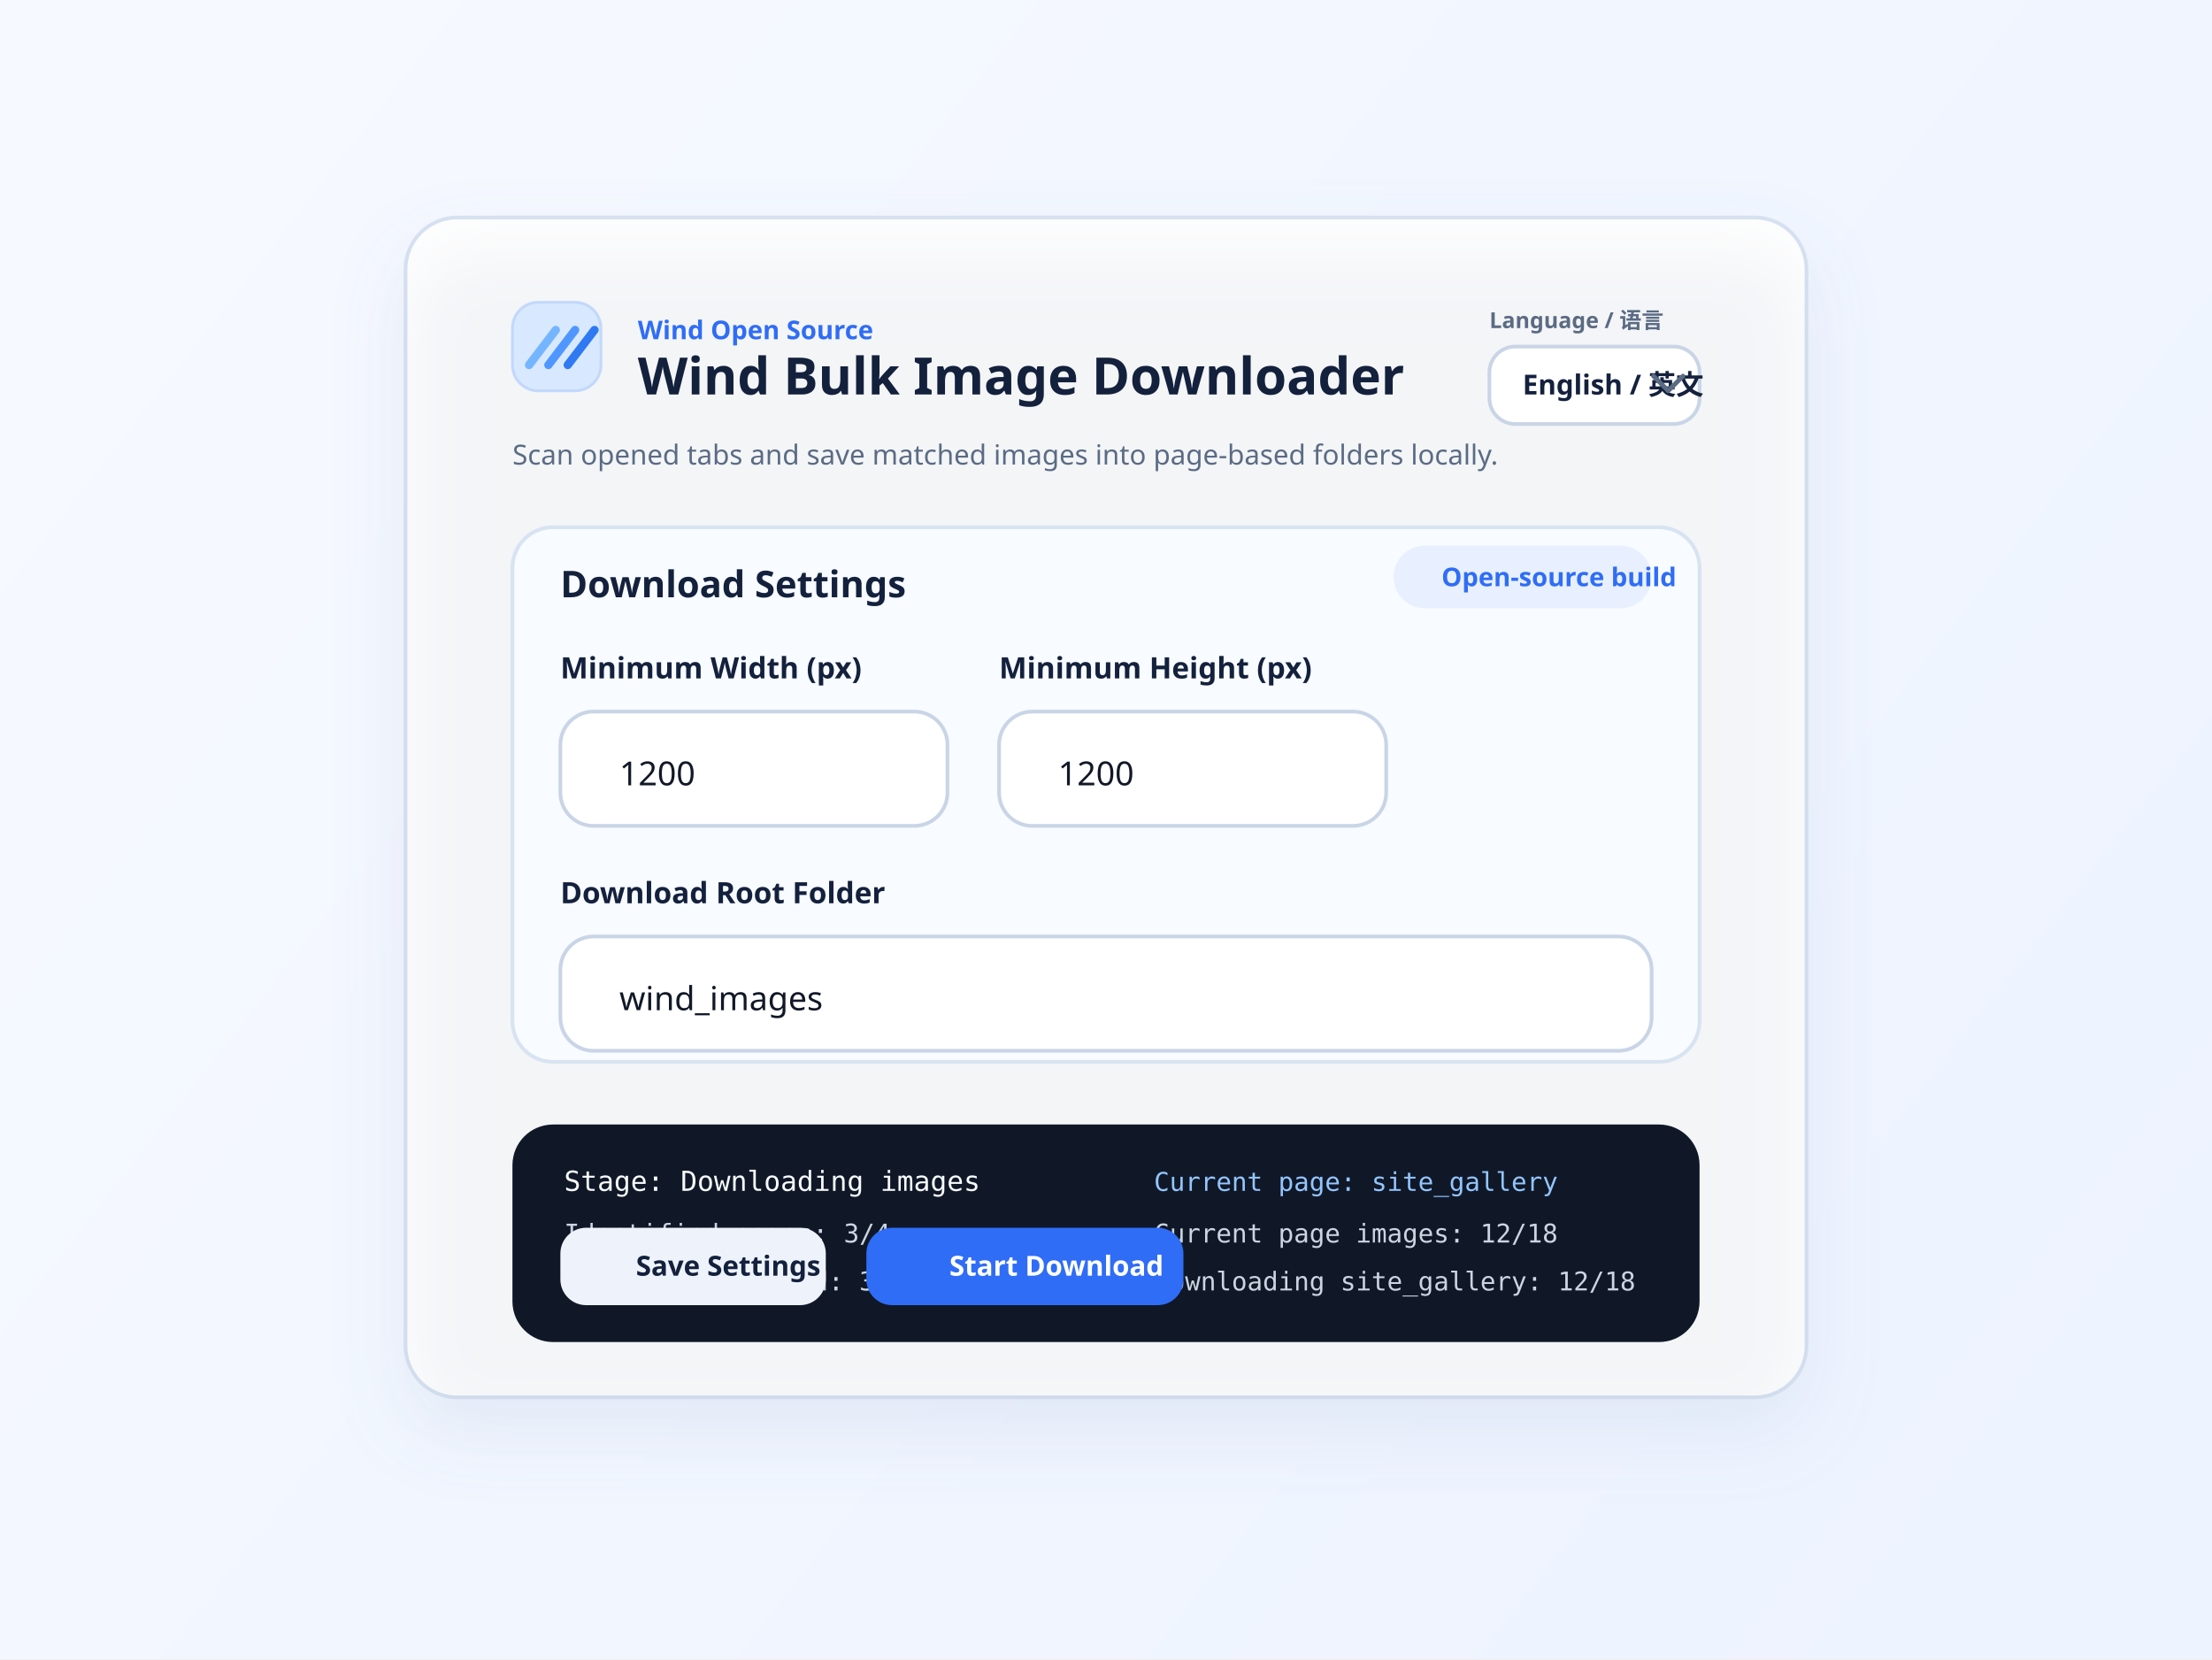
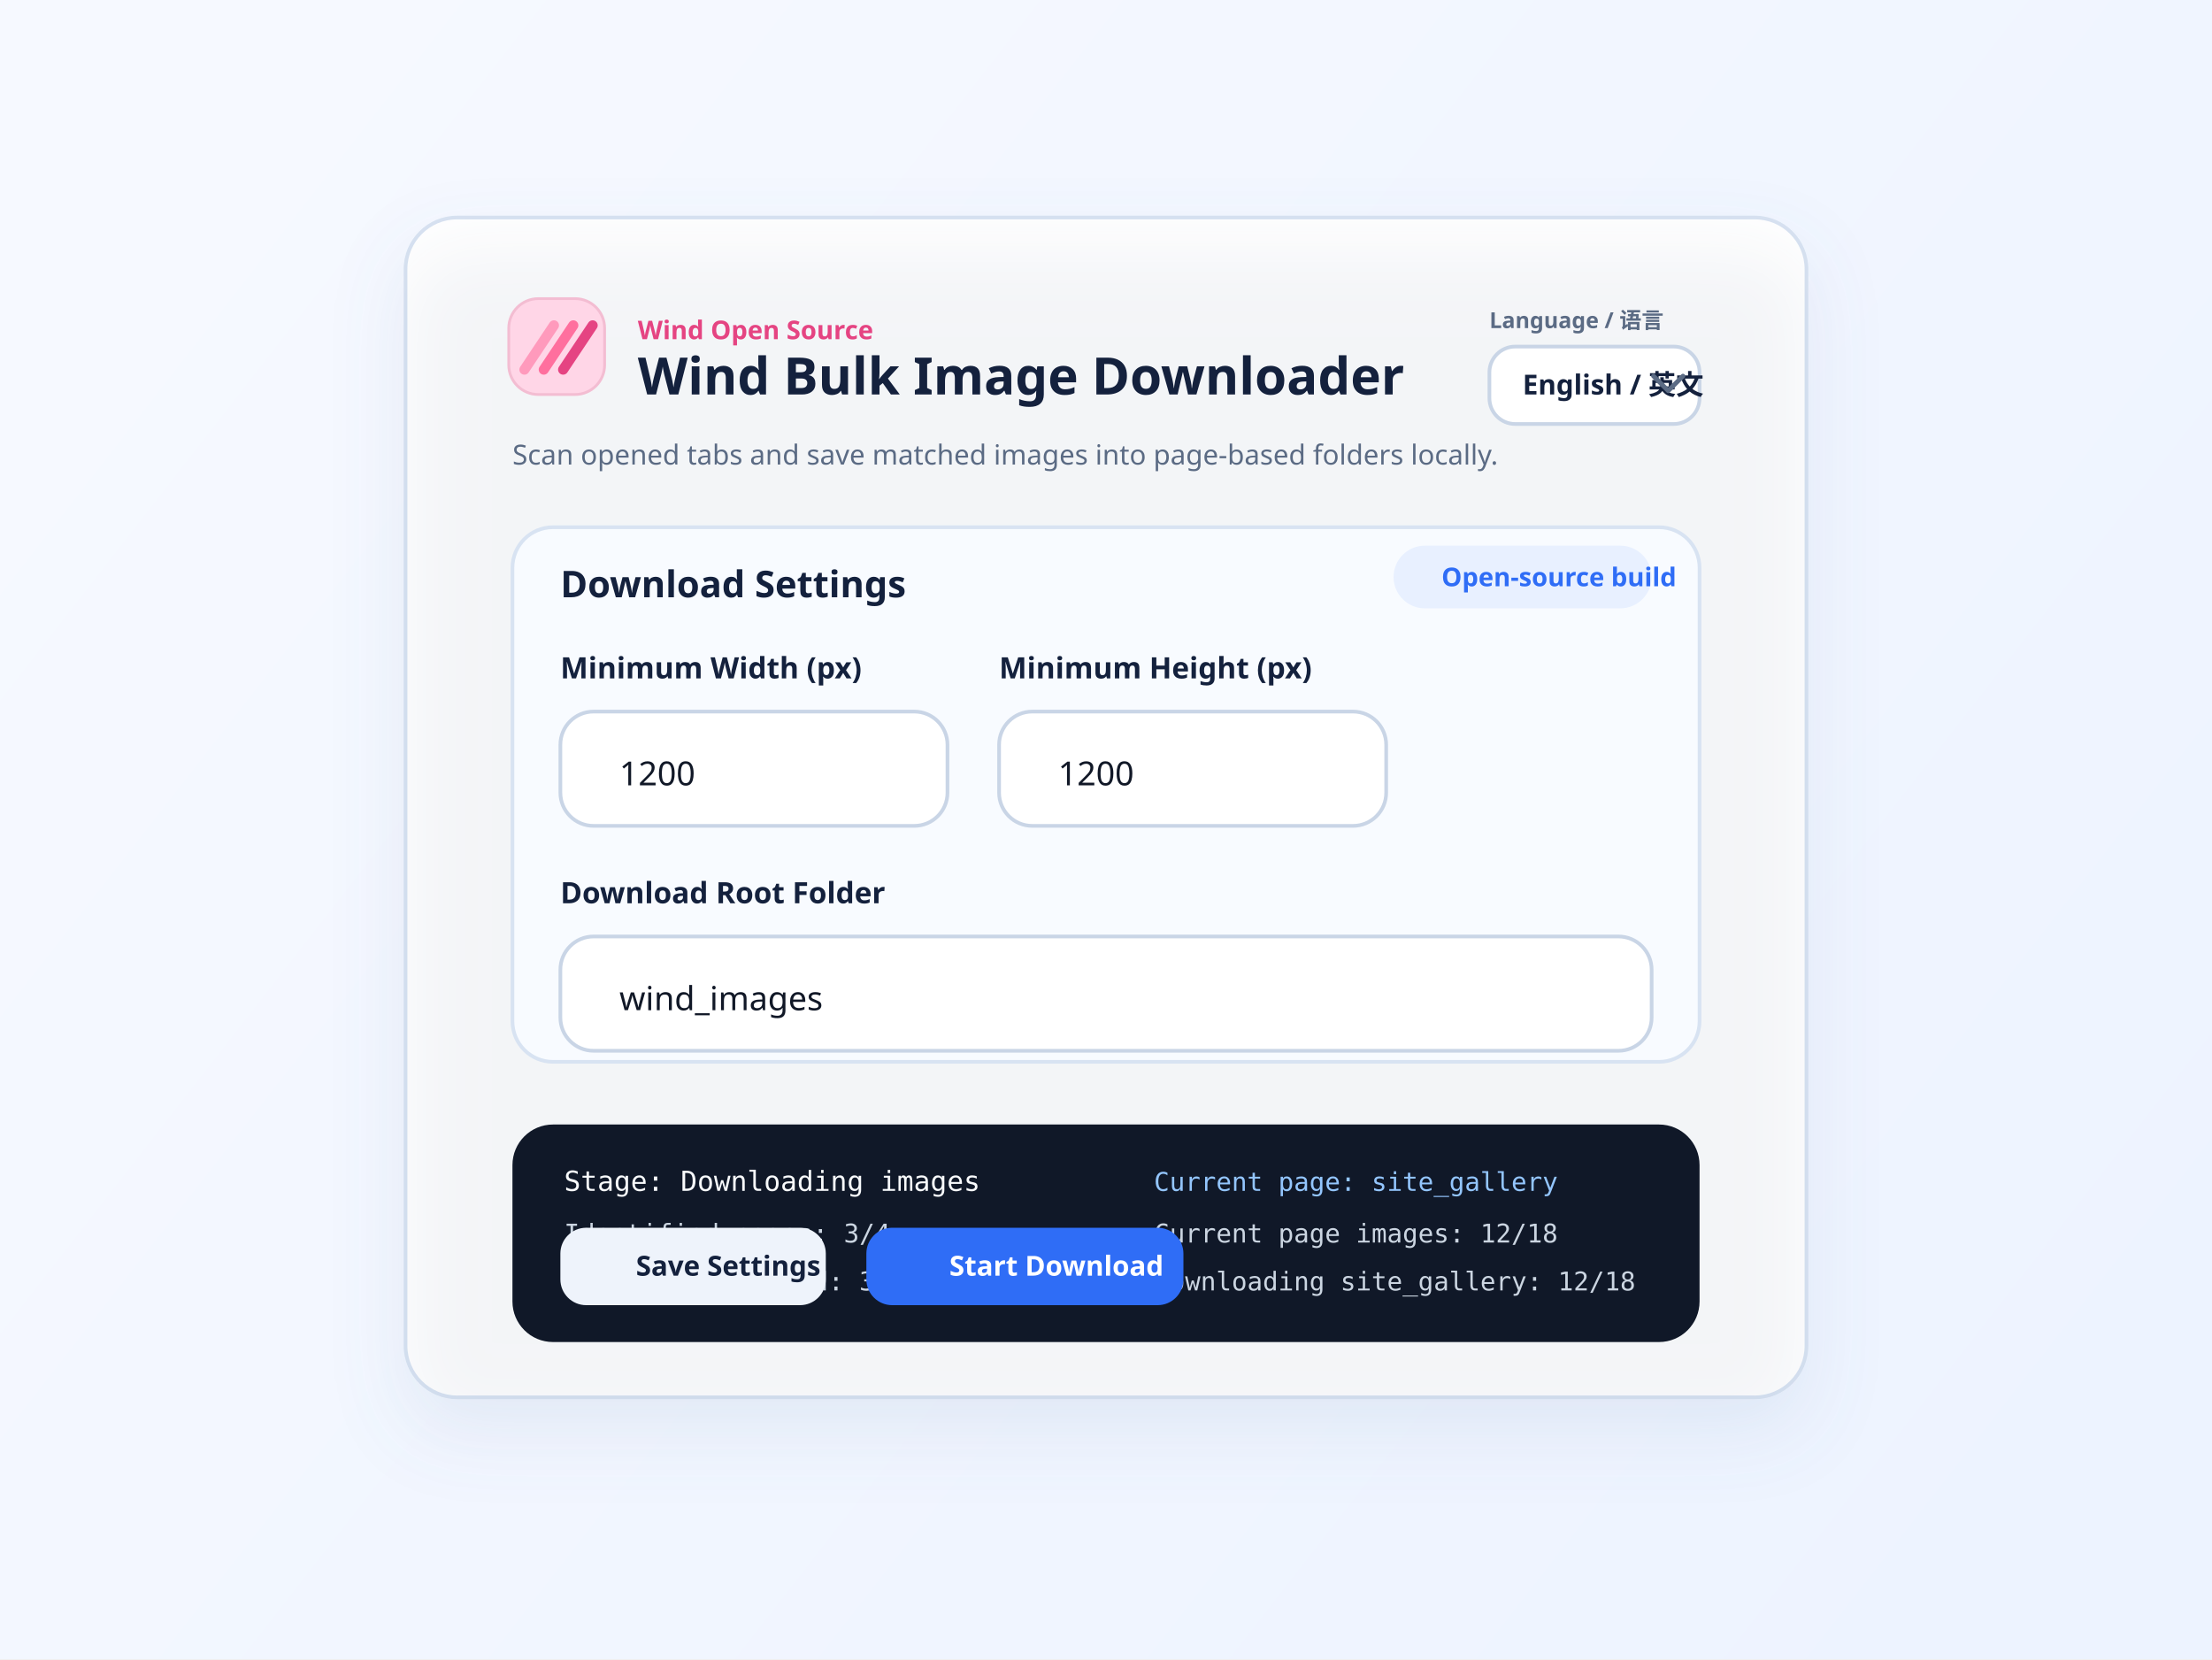
<svg xmlns="http://www.w3.org/2000/svg" width="1200" height="900" viewBox="0 0 1200 900" fill="none">
  <defs>
    <linearGradient id="pageBg" x1="100" y1="80" x2="1100" y2="860" gradientUnits="userSpaceOnUse">
      <stop offset="0" stop-color="#F6F9FF" />
      <stop offset="1" stop-color="#EDF3FF" />
    </linearGradient>
    <linearGradient id="brandBg" x1="0" y1="0" x2="64" y2="64" gradientUnits="userSpaceOnUse">
-       <stop offset="0" stop-color="#EEF6FF" />
-       <stop offset="1" stop-color="#D7E8FF" />
+       <stop offset="0" stop-color="#FFF1F7" />
+       <stop offset="1" stop-color="#FFD6E7" />
    </linearGradient>
    <filter id="cardShadow" x="160" y="76" width="880" height="760" filterUnits="userSpaceOnUse">
      <feOffset dy="18" />
      <feGaussianBlur stdDeviation="20" />
      <feColorMatrix type="matrix" values="0 0 0 0 0.153 0 0 0 0 0.255 0 0 0 0 0.447 0 0 0 0.12 0" />
      <feBlend in2="SourceGraphic" result="shape" />
    </filter>
  </defs>
  <rect width="1200" height="900" fill="url(#pageBg)" />
  <g filter="url(#cardShadow)">
    <rect x="220" y="118" width="760" height="640" rx="28" fill="#FFFFFF" />
    <rect x="220" y="118" width="760" height="640" rx="28" stroke="#D7E2F1" stroke-width="2" />
  </g>
  <g>
-     <rect x="278" y="164" width="48" height="48" rx="14" fill="url(#brandBg)" />
-     <rect x="278" y="164" width="48" height="48" rx="14" stroke="#C2D8FB" stroke-width="1.5" />
-     <path d="M287 198L301.5 179" stroke="#74B5FF" stroke-width="4.5" stroke-linecap="round" />
-     <path d="M297.5 198L312 179" stroke="#4F97FF" stroke-width="4.5" stroke-linecap="round" />
-     <path d="M308 198L322.5 179" stroke="#2F79F2" stroke-width="4.5" stroke-linecap="round" />
-     <text x="346" y="184" fill="#2F6DF6" font-family="Segoe UI, Microsoft YaHei, sans-serif" font-size="14" font-weight="700">
+     <rect x="276" y="162" width="52" height="52" rx="16" fill="url(#brandBg)" />
+     <rect x="276" y="162" width="52" height="52" rx="16" stroke="#F3BDD2" stroke-width="1.5" />
+     <path d="M284.5 200.5L300.5 176.5" stroke="#FF9ABC" stroke-width="5.5" stroke-linecap="round" />
+     <path d="M295 200.5L311 176.5" stroke="#FF6F9E" stroke-width="5.5" stroke-linecap="round" />
+     <path d="M305.5 200.5L321.5 176.5" stroke="#E54482" stroke-width="5.5" stroke-linecap="round" />
+     <text x="346" y="184" fill="#E54482" font-family="Segoe UI, Microsoft YaHei, sans-serif" font-size="14" font-weight="700">
      Wind Open Source
    </text>
    <text x="346" y="214" fill="#14213D" font-family="Segoe UI, Microsoft YaHei, sans-serif" font-size="28" font-weight="700">
      Wind Bulk Image Downloader
    </text>
    <text x="278" y="252" fill="#5B6B84" font-family="Segoe UI, Microsoft YaHei, sans-serif" font-size="15">
      Scan opened tabs and save matched images into page-based folders locally.
    </text>
  </g>
  <g>
    <text x="808" y="178" fill="#5B6B84" font-family="Segoe UI, Microsoft YaHei, sans-serif" font-size="12" font-weight="700">
      Language / 语言
    </text>
    <rect x="808" y="188" width="114" height="42" rx="14" fill="#FFFFFF" stroke="#C9D5E6" stroke-width="2" />
    <text x="826" y="214" fill="#14213D" font-family="Segoe UI, Microsoft YaHei, sans-serif" font-size="15" font-weight="600">
      English / 英文
    </text>
    <path d="M897 204L905 212L913 204" stroke="#5B6B84" stroke-width="2.5" stroke-linecap="round" stroke-linejoin="round" />
  </g>
  <g>
    <rect x="278" y="286" width="644" height="290" rx="22" fill="#F8FBFF" stroke="#D8E3F2" stroke-width="2" />
    <text x="304" y="324" fill="#14213D" font-family="Segoe UI, Microsoft YaHei, sans-serif" font-size="20" font-weight="700">
      Download Settings
    </text>
    <rect x="756" y="296" width="140" height="34" rx="17" fill="#E8F0FF" />
    <text x="782" y="318" fill="#2F6DF6" font-family="Segoe UI, Microsoft YaHei, sans-serif" font-size="14" font-weight="700">
      Open-source build
    </text>
    <text x="304" y="368" fill="#14213D" font-family="Segoe UI, Microsoft YaHei, sans-serif" font-size="16" font-weight="700">
      Minimum Width (px)
    </text>
    <text x="542" y="368" fill="#14213D" font-family="Segoe UI, Microsoft YaHei, sans-serif" font-size="16" font-weight="700">
      Minimum Height (px)
    </text>
    <rect x="304" y="386" width="210" height="62" rx="18" fill="#FFFFFF" stroke="#C9D5E6" stroke-width="2" />
    <rect x="542" y="386" width="210" height="62" rx="18" fill="#FFFFFF" stroke="#C9D5E6" stroke-width="2" />
    <text x="336" y="426" fill="#111827" font-family="Segoe UI, Microsoft YaHei, sans-serif" font-size="18">
      1200
    </text>
    <text x="574" y="426" fill="#111827" font-family="Segoe UI, Microsoft YaHei, sans-serif" font-size="18">
      1200
    </text>
    <text x="304" y="490" fill="#14213D" font-family="Segoe UI, Microsoft YaHei, sans-serif" font-size="16" font-weight="700">
      Download Root Folder
    </text>
    <rect x="304" y="508" width="592" height="62" rx="18" fill="#FFFFFF" stroke="#C9D5E6" stroke-width="2" />
    <text x="336" y="548" fill="#111827" font-family="Segoe UI, Microsoft YaHei, sans-serif" font-size="18">
      wind_images
    </text>
  </g>
  <g>
    <rect x="278" y="610" width="644" height="118" rx="22" fill="#101828" />
    <text x="306" y="646" fill="#F8FAFC" font-family="Consolas, monospace" font-size="15">
      Stage: Downloading images
    </text>
    <text x="306" y="674" fill="#CBD5E1" font-family="Consolas, monospace" font-size="14">
      Identified pages: 3/4
    </text>
    <text x="306" y="700" fill="#CBD5E1" font-family="Consolas, monospace" font-size="14">
      Downloads created: 37
    </text>
    <text x="626" y="646" fill="#93C5FD" font-family="Consolas, monospace" font-size="14">
      Current page: site_gallery
    </text>
    <text x="626" y="674" fill="#CBD5E1" font-family="Consolas, monospace" font-size="14">
      Current page images: 12/18
    </text>
    <text x="626" y="700" fill="#CBD5E1" font-family="Consolas, monospace" font-size="14">
      Downloading site_gallery: 12/18
    </text>
  </g>
  <g>
    <rect x="304" y="666" width="144" height="42" rx="14" fill="#EEF3FB" />
    <rect x="470" y="666" width="172" height="42" rx="14" fill="#2F6DF6" />
    <text x="345" y="692" fill="#14213D" font-family="Segoe UI, Microsoft YaHei, sans-serif" font-size="15" font-weight="700">
      Save Settings
    </text>
    <text x="515" y="692" fill="#FFFFFF" font-family="Segoe UI, Microsoft YaHei, sans-serif" font-size="15" font-weight="700">
      Start Download
    </text>
  </g>
</svg>
